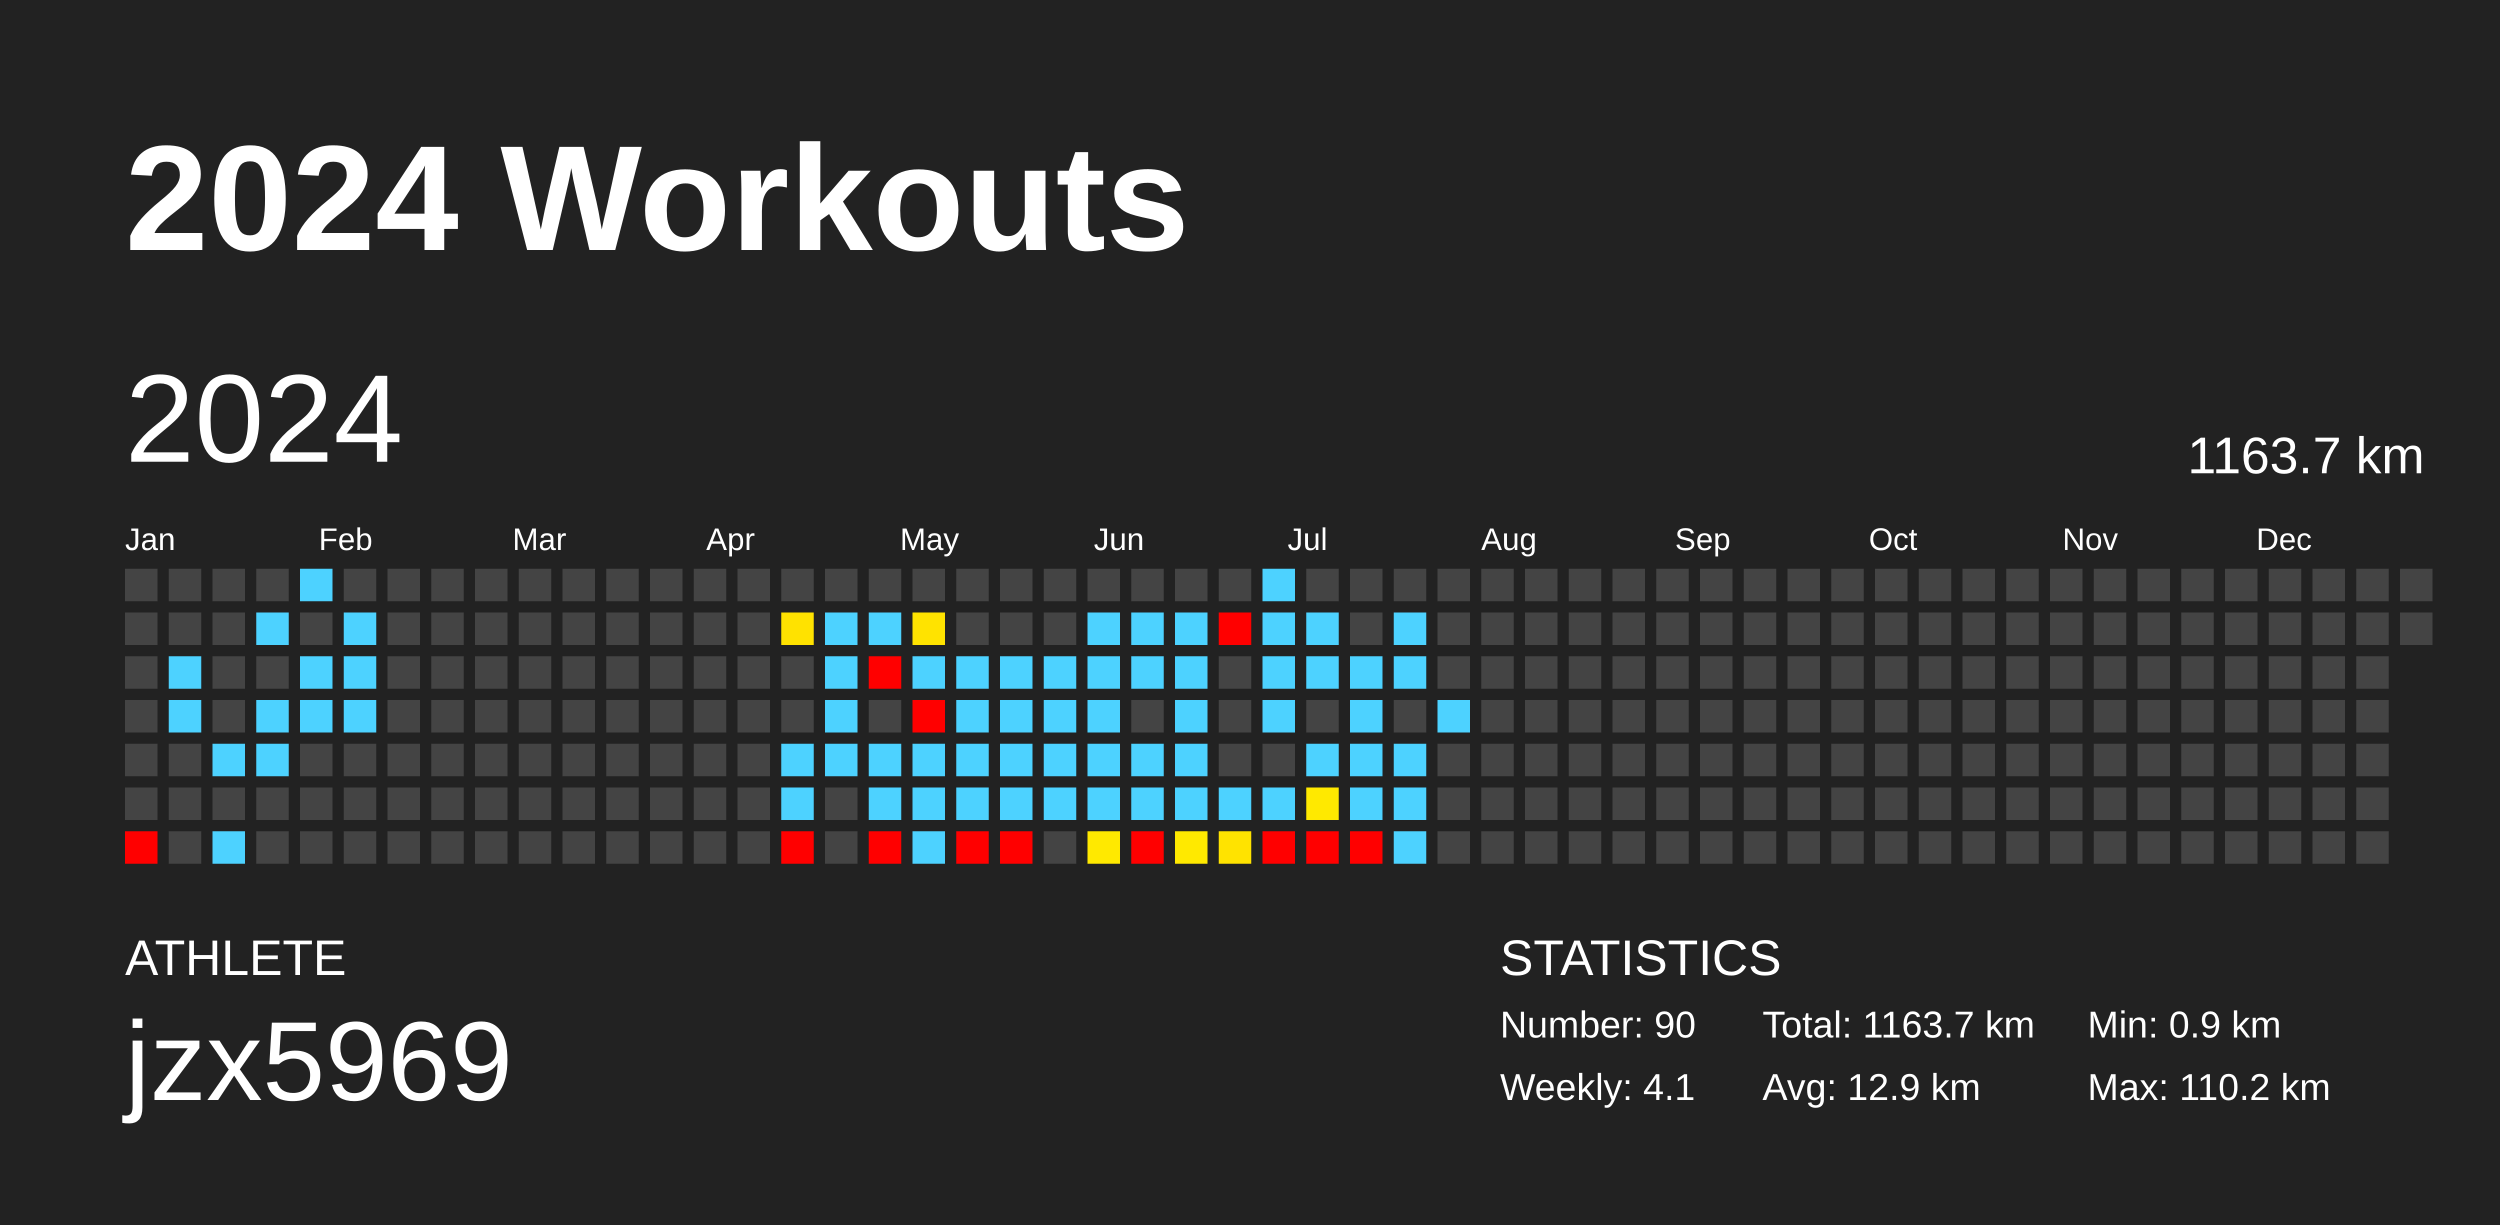
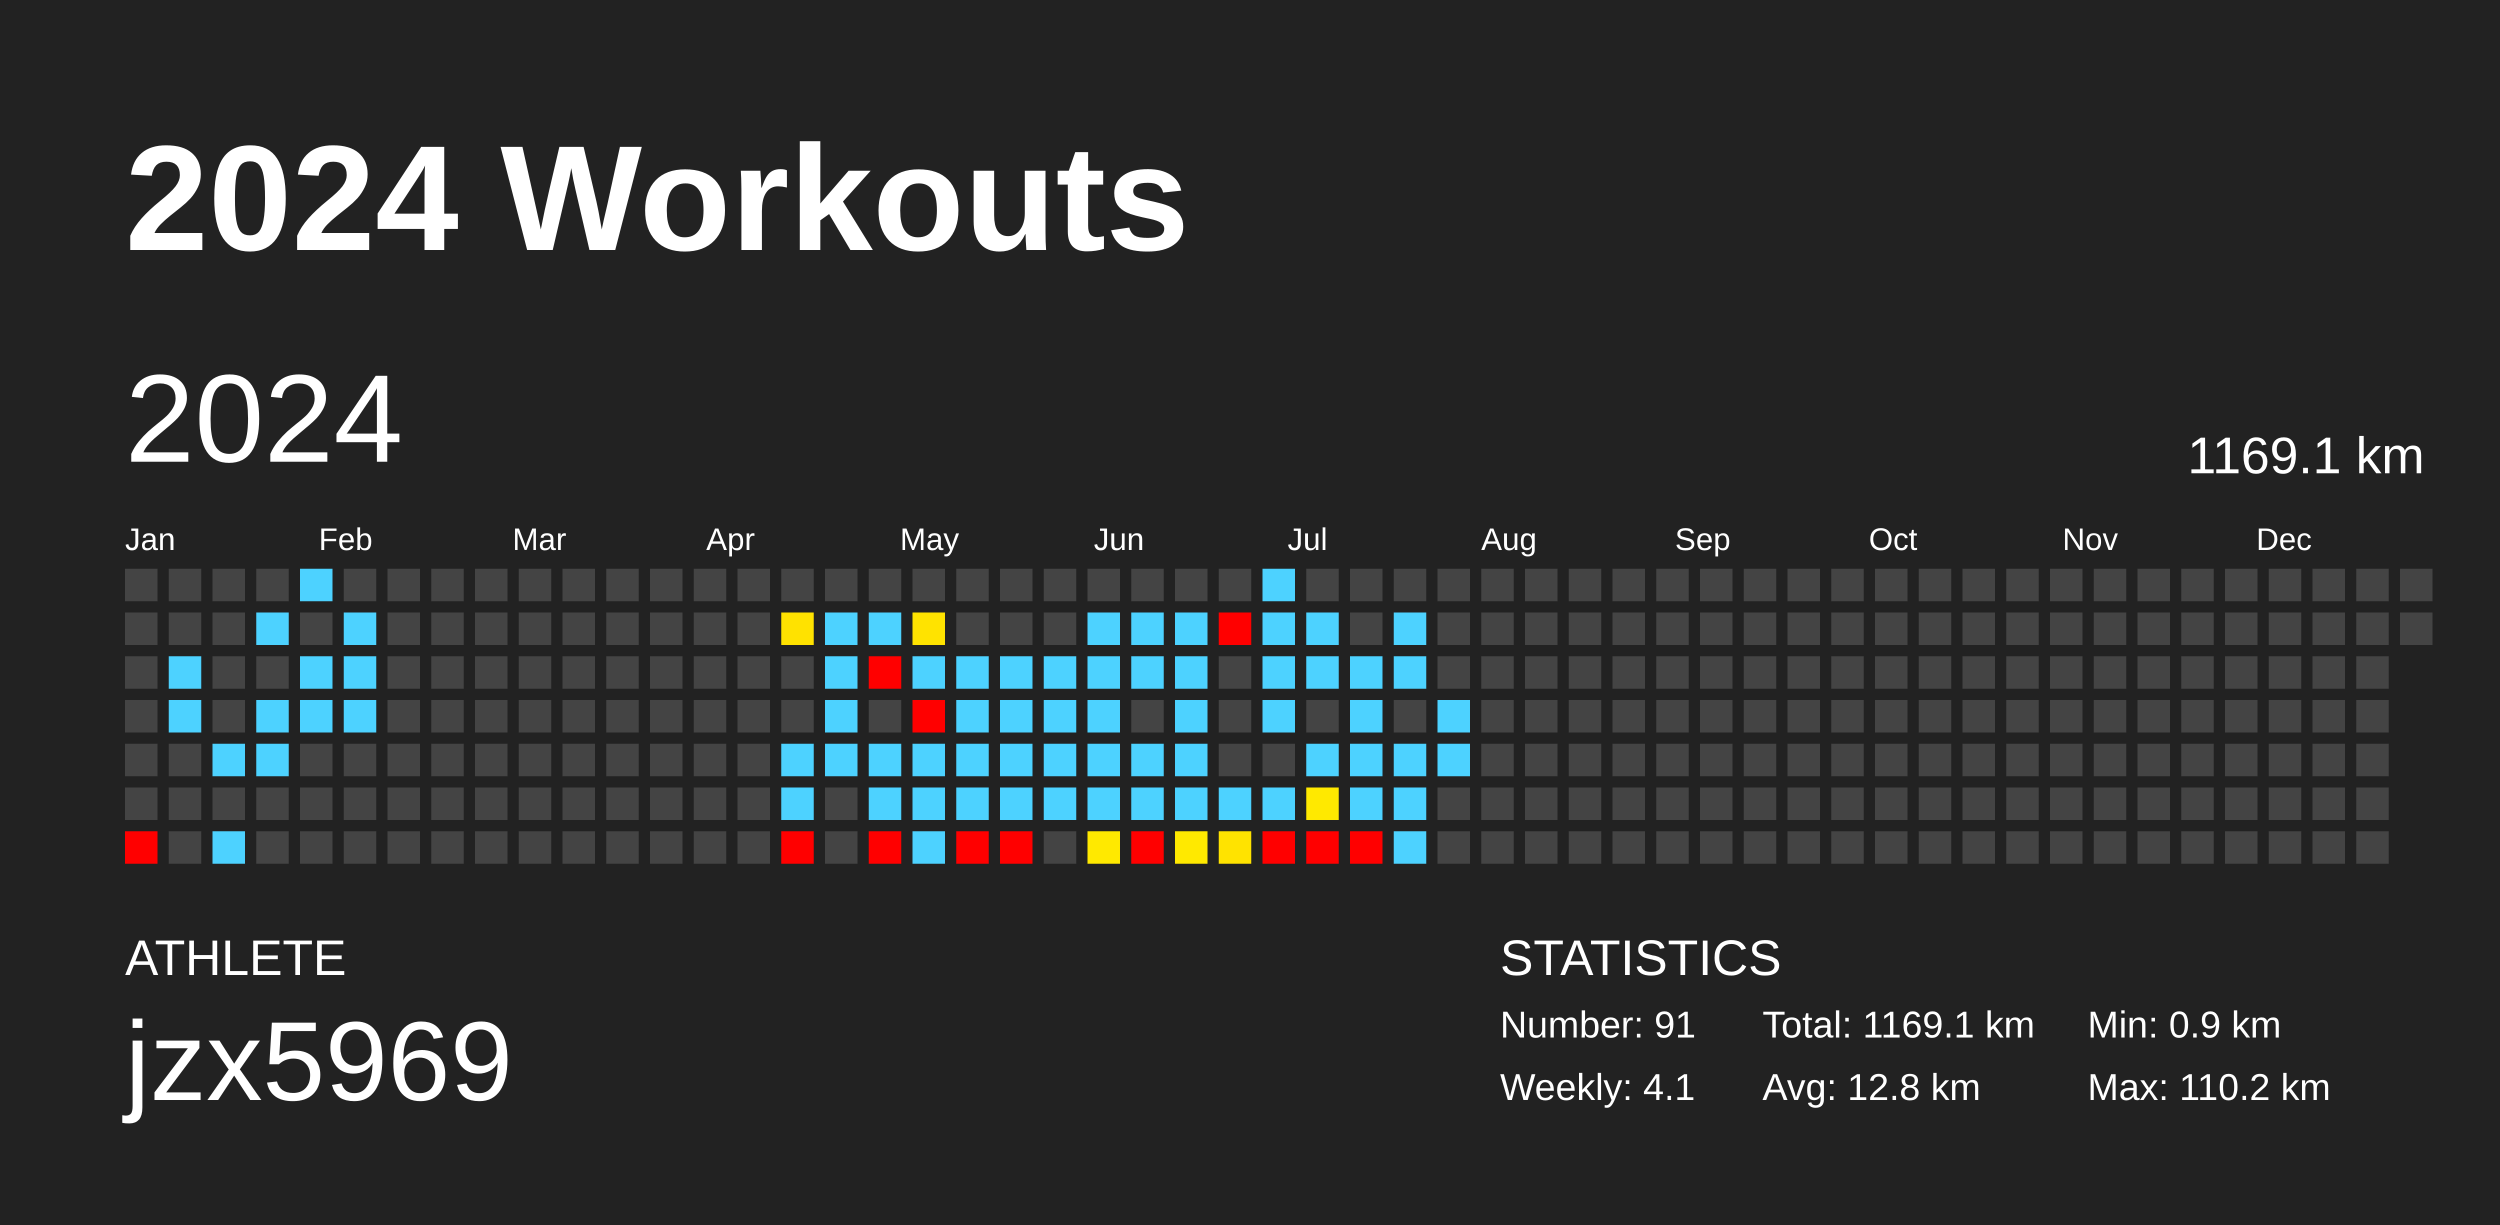
<svg xmlns="http://www.w3.org/2000/svg" baseProfile="full" height="98mm" version="1.1" viewBox="0,0,200,98" width="200mm">
  <defs />
  <rect fill="#222222" height="98" width="200" x="0" y="0" />
  <text fill="#FFFFFF" style="font-size:12px; font-family:Arial; font-weight:bold;" x="10" y="20">2024 Workouts</text>
  <text fill="#FFFFFF" style="font-size:4px; font-family:Arial" x="10" y="78">ATHLETE</text>
  <text fill="#FFFFFF" style="font-size:9px; font-family:Arial" x="10" y="88">jzx5969</text>
  <text fill="#FFFFFF" style="font-size:4px; font-family:Arial" x="120" y="78">STATISTICS</text>
-   <text fill="#FFFFFF" style="font-size:3px; font-family:Arial" x="120" y="83">Number: 90</text>
+   <text fill="#FFFFFF" style="font-size:3px; font-family:Arial" x="120" y="83">Number: 91</text>
  <text fill="#FFFFFF" style="font-size:3px; font-family:Arial" x="120" y="88">Weekly: 4.1</text>
-   <text fill="#FFFFFF" style="font-size:3px; font-family:Arial" x="141" y="83">Total: 1163.7 km</text>
-   <text fill="#FFFFFF" style="font-size:3px; font-family:Arial" x="141" y="88">Avg: 12.9 km</text>
+   <text fill="#FFFFFF" style="font-size:3px; font-family:Arial" x="141" y="83">Total: 1169.1 km</text>
+   <text fill="#FFFFFF" style="font-size:3px; font-family:Arial" x="141" y="88">Avg: 12.8 km</text>
  <text fill="#FFFFFF" style="font-size:3px; font-family:Arial" x="167" y="83">Min: 0.9 km</text>
  <text fill="#FFFFFF" style="font-size:3px; font-family:Arial" x="167" y="88">Max: 110.2 km</text>
  <text dominant-baseline="hanging" fill="#FFFFFF" style="font-size:10.0px; font-family:Arial;" x="10" y="30">2024</text>
-   <text dominant-baseline="hanging" fill="#FFFFFF" style="font-size:4.125px; font-family:Arial;" x="175" y="35">1163.7 km</text>
+   <text dominant-baseline="hanging" fill="#FFFFFF" style="font-size:4.125px; font-family:Arial;" x="175" y="35">1169.1 km</text>
  <text fill="#FFFFFF" style="font-size:2.5px; font-family:Arial" x="10.0" y="44">Jan</text>
  <text fill="#FFFFFF" style="font-size:2.5px; font-family:Arial" x="25.5" y="44">Feb</text>
  <text fill="#FFFFFF" style="font-size:2.5px; font-family:Arial" x="41.0" y="44">Mar</text>
  <text fill="#FFFFFF" style="font-size:2.5px; font-family:Arial" x="56.5" y="44">Apr</text>
  <text fill="#FFFFFF" style="font-size:2.5px; font-family:Arial" x="72.0" y="44">May</text>
  <text fill="#FFFFFF" style="font-size:2.5px; font-family:Arial" x="87.5" y="44">Jun</text>
  <text fill="#FFFFFF" style="font-size:2.5px; font-family:Arial" x="103.0" y="44">Jul</text>
  <text fill="#FFFFFF" style="font-size:2.5px; font-family:Arial" x="118.5" y="44">Aug</text>
  <text fill="#FFFFFF" style="font-size:2.5px; font-family:Arial" x="134.0" y="44">Sep</text>
  <text fill="#FFFFFF" style="font-size:2.5px; font-family:Arial" x="149.5" y="44">Oct</text>
  <text fill="#FFFFFF" style="font-size:2.5px; font-family:Arial" x="165.0" y="44">Nov</text>
  <text fill="#FFFFFF" style="font-size:2.5px; font-family:Arial" x="180.5" y="44">Dec</text>
  <rect fill="#444444" height="2.6" width="2.6" x="10.0" y="45.5" />
  <rect fill="#444444" height="2.6" width="2.6" x="10.0" y="49.0" />
  <rect fill="#444444" height="2.6" width="2.6" x="10.0" y="52.5" />
  <rect fill="#444444" height="2.6" width="2.6" x="10.0" y="56.0" />
  <rect fill="#444444" height="2.6" width="2.6" x="10.0" y="59.5" />
  <rect fill="#444444" height="2.6" width="2.6" x="10.0" y="63.0" />
  <rect fill="red" height="2.6" width="2.6" x="10.0" y="66.5" />
  <rect fill="#444444" height="2.6" width="2.6" x="13.5" y="45.5" />
  <rect fill="#444444" height="2.6" width="2.6" x="13.5" y="49.0" />
  <rect fill="#4dd2ff" height="2.6" width="2.6" x="13.5" y="52.5" />
  <rect fill="#4dd2ff" height="2.6" width="2.6" x="13.5" y="56.0" />
  <rect fill="#444444" height="2.6" width="2.6" x="13.5" y="59.5" />
  <rect fill="#444444" height="2.6" width="2.6" x="13.5" y="63.0" />
  <rect fill="#444444" height="2.6" width="2.6" x="13.5" y="66.5" />
  <rect fill="#444444" height="2.6" width="2.6" x="17.0" y="45.5" />
  <rect fill="#444444" height="2.6" width="2.6" x="17.0" y="49.0" />
  <rect fill="#444444" height="2.6" width="2.6" x="17.0" y="52.5" />
  <rect fill="#444444" height="2.6" width="2.6" x="17.0" y="56.0" />
  <rect fill="#4dd2ff" height="2.6" width="2.6" x="17.0" y="59.5" />
  <rect fill="#444444" height="2.6" width="2.6" x="17.0" y="63.0" />
  <rect fill="#4dd2ff" height="2.6" width="2.6" x="17.0" y="66.5" />
  <rect fill="#444444" height="2.6" width="2.6" x="20.5" y="45.5" />
  <rect fill="#4dd2ff" height="2.6" width="2.6" x="20.5" y="49.0" />
  <rect fill="#444444" height="2.6" width="2.6" x="20.5" y="52.5" />
  <rect fill="#4dd2ff" height="2.6" width="2.6" x="20.5" y="56.0" />
  <rect fill="#4dd2ff" height="2.6" width="2.6" x="20.5" y="59.5" />
  <rect fill="#444444" height="2.6" width="2.6" x="20.5" y="63.0" />
  <rect fill="#444444" height="2.6" width="2.6" x="20.5" y="66.5" />
  <rect fill="#4dd2ff" height="2.6" width="2.6" x="24.0" y="45.5" />
  <rect fill="#444444" height="2.6" width="2.6" x="24.0" y="49.0" />
  <rect fill="#4dd2ff" height="2.6" width="2.6" x="24.0" y="52.5" />
  <rect fill="#4dd2ff" height="2.6" width="2.6" x="24.0" y="56.0" />
  <rect fill="#444444" height="2.6" width="2.6" x="24.0" y="59.5" />
  <rect fill="#444444" height="2.6" width="2.6" x="24.0" y="63.0" />
  <rect fill="#444444" height="2.6" width="2.6" x="24.0" y="66.5" />
  <rect fill="#444444" height="2.6" width="2.6" x="27.5" y="45.5" />
  <rect fill="#4dd2ff" height="2.6" width="2.6" x="27.5" y="49.0" />
  <rect fill="#4dd2ff" height="2.6" width="2.6" x="27.5" y="52.5" />
  <rect fill="#4dd2ff" height="2.6" width="2.6" x="27.5" y="56.0" />
  <rect fill="#444444" height="2.6" width="2.6" x="27.5" y="59.5" />
  <rect fill="#444444" height="2.6" width="2.6" x="27.5" y="63.0" />
  <rect fill="#444444" height="2.6" width="2.6" x="27.5" y="66.5" />
  <rect fill="#444444" height="2.6" width="2.6" x="31.0" y="45.5" />
  <rect fill="#444444" height="2.6" width="2.6" x="31.0" y="49.0" />
  <rect fill="#444444" height="2.6" width="2.6" x="31.0" y="52.5" />
  <rect fill="#444444" height="2.6" width="2.6" x="31.0" y="56.0" />
  <rect fill="#444444" height="2.6" width="2.6" x="31.0" y="59.5" />
  <rect fill="#444444" height="2.6" width="2.6" x="31.0" y="63.0" />
  <rect fill="#444444" height="2.6" width="2.6" x="31.0" y="66.5" />
  <rect fill="#444444" height="2.6" width="2.6" x="34.5" y="45.5" />
  <rect fill="#444444" height="2.6" width="2.6" x="34.5" y="49.0" />
  <rect fill="#444444" height="2.6" width="2.6" x="34.5" y="52.5" />
  <rect fill="#444444" height="2.6" width="2.6" x="34.5" y="56.0" />
  <rect fill="#444444" height="2.6" width="2.6" x="34.5" y="59.5" />
  <rect fill="#444444" height="2.6" width="2.6" x="34.5" y="63.0" />
  <rect fill="#444444" height="2.6" width="2.6" x="34.5" y="66.5" />
  <rect fill="#444444" height="2.6" width="2.6" x="38.0" y="45.5" />
  <rect fill="#444444" height="2.6" width="2.6" x="38.0" y="49.0" />
  <rect fill="#444444" height="2.6" width="2.6" x="38.0" y="52.5" />
  <rect fill="#444444" height="2.6" width="2.6" x="38.0" y="56.0" />
  <rect fill="#444444" height="2.6" width="2.6" x="38.0" y="59.5" />
  <rect fill="#444444" height="2.6" width="2.6" x="38.0" y="63.0" />
  <rect fill="#444444" height="2.6" width="2.6" x="38.0" y="66.5" />
  <rect fill="#444444" height="2.6" width="2.6" x="41.5" y="45.5" />
  <rect fill="#444444" height="2.6" width="2.6" x="41.5" y="49.0" />
  <rect fill="#444444" height="2.6" width="2.6" x="41.5" y="52.5" />
  <rect fill="#444444" height="2.6" width="2.6" x="41.5" y="56.0" />
  <rect fill="#444444" height="2.6" width="2.6" x="41.5" y="59.5" />
  <rect fill="#444444" height="2.6" width="2.6" x="41.5" y="63.0" />
  <rect fill="#444444" height="2.6" width="2.6" x="41.5" y="66.5" />
  <rect fill="#444444" height="2.6" width="2.6" x="45.0" y="45.5" />
  <rect fill="#444444" height="2.6" width="2.6" x="45.0" y="49.0" />
  <rect fill="#444444" height="2.6" width="2.6" x="45.0" y="52.5" />
  <rect fill="#444444" height="2.6" width="2.6" x="45.0" y="56.0" />
  <rect fill="#444444" height="2.6" width="2.6" x="45.0" y="59.5" />
  <rect fill="#444444" height="2.6" width="2.6" x="45.0" y="63.0" />
  <rect fill="#444444" height="2.6" width="2.6" x="45.0" y="66.5" />
  <rect fill="#444444" height="2.6" width="2.6" x="48.5" y="45.5" />
  <rect fill="#444444" height="2.6" width="2.6" x="48.5" y="49.0" />
  <rect fill="#444444" height="2.6" width="2.6" x="48.5" y="52.5" />
  <rect fill="#444444" height="2.6" width="2.6" x="48.5" y="56.0" />
  <rect fill="#444444" height="2.6" width="2.6" x="48.5" y="59.5" />
  <rect fill="#444444" height="2.6" width="2.6" x="48.5" y="63.0" />
  <rect fill="#444444" height="2.6" width="2.6" x="48.5" y="66.5" />
  <rect fill="#444444" height="2.6" width="2.6" x="52.0" y="45.5" />
  <rect fill="#444444" height="2.6" width="2.6" x="52.0" y="49.0" />
  <rect fill="#444444" height="2.6" width="2.6" x="52.0" y="52.5" />
  <rect fill="#444444" height="2.6" width="2.6" x="52.0" y="56.0" />
  <rect fill="#444444" height="2.6" width="2.6" x="52.0" y="59.5" />
  <rect fill="#444444" height="2.6" width="2.6" x="52.0" y="63.0" />
  <rect fill="#444444" height="2.6" width="2.6" x="52.0" y="66.5" />
  <rect fill="#444444" height="2.6" width="2.6" x="55.5" y="45.5" />
  <rect fill="#444444" height="2.6" width="2.6" x="55.5" y="49.0" />
  <rect fill="#444444" height="2.6" width="2.6" x="55.5" y="52.5" />
  <rect fill="#444444" height="2.6" width="2.6" x="55.5" y="56.0" />
  <rect fill="#444444" height="2.6" width="2.6" x="55.5" y="59.5" />
  <rect fill="#444444" height="2.6" width="2.6" x="55.5" y="63.0" />
  <rect fill="#444444" height="2.6" width="2.6" x="55.5" y="66.5" />
  <rect fill="#444444" height="2.6" width="2.6" x="59.0" y="45.5" />
  <rect fill="#444444" height="2.6" width="2.6" x="59.0" y="49.0" />
  <rect fill="#444444" height="2.6" width="2.6" x="59.0" y="52.5" />
  <rect fill="#444444" height="2.6" width="2.6" x="59.0" y="56.0" />
  <rect fill="#444444" height="2.6" width="2.6" x="59.0" y="59.5" />
  <rect fill="#444444" height="2.6" width="2.6" x="59.0" y="63.0" />
  <rect fill="#444444" height="2.6" width="2.6" x="59.0" y="66.5" />
  <rect fill="#444444" height="2.6" width="2.6" x="62.5" y="45.5" />
  <rect fill="#ffe200" height="2.6" width="2.6" x="62.5" y="49.0" />
  <rect fill="#444444" height="2.6" width="2.6" x="62.5" y="52.5" />
  <rect fill="#444444" height="2.6" width="2.6" x="62.5" y="56.0" />
  <rect fill="#4dd2ff" height="2.6" width="2.6" x="62.5" y="59.5" />
  <rect fill="#4dd2ff" height="2.6" width="2.6" x="62.5" y="63.0" />
  <rect fill="red" height="2.6" width="2.6" x="62.5" y="66.5" />
  <rect fill="#444444" height="2.6" width="2.6" x="66.0" y="45.5" />
  <rect fill="#4dd2ff" height="2.6" width="2.6" x="66.0" y="49.0" />
  <rect fill="#4dd2ff" height="2.6" width="2.6" x="66.0" y="52.5" />
  <rect fill="#4dd2ff" height="2.6" width="2.6" x="66.0" y="56.0" />
  <rect fill="#4dd2ff" height="2.6" width="2.6" x="66.0" y="59.5" />
  <rect fill="#444444" height="2.6" width="2.6" x="66.0" y="63.0" />
  <rect fill="#444444" height="2.6" width="2.6" x="66.0" y="66.5" />
  <rect fill="#444444" height="2.6" width="2.6" x="69.5" y="45.5" />
  <rect fill="#4dd2ff" height="2.6" width="2.6" x="69.5" y="49.0" />
  <rect fill="red" height="2.6" width="2.6" x="69.5" y="52.5" />
  <rect fill="#444444" height="2.6" width="2.6" x="69.5" y="56.0" />
  <rect fill="#4dd2ff" height="2.6" width="2.6" x="69.5" y="59.5" />
  <rect fill="#4dd2ff" height="2.6" width="2.6" x="69.5" y="63.0" />
  <rect fill="red" height="2.6" width="2.6" x="69.5" y="66.5" />
  <rect fill="#444444" height="2.6" width="2.6" x="73.0" y="45.5" />
  <rect fill="#ffe300" height="2.6" width="2.6" x="73.0" y="49.0" />
  <rect fill="#4dd2ff" height="2.6" width="2.6" x="73.0" y="52.5" />
  <rect fill="red" height="2.6" width="2.6" x="73.0" y="56.0" />
  <rect fill="#4dd2ff" height="2.6" width="2.6" x="73.0" y="59.5" />
  <rect fill="#4dd2ff" height="2.6" width="2.6" x="73.0" y="63.0" />
  <rect fill="#4dd2ff" height="2.6" width="2.6" x="73.0" y="66.5" />
  <rect fill="#444444" height="2.6" width="2.6" x="76.5" y="45.5" />
  <rect fill="#444444" height="2.6" width="2.6" x="76.5" y="49.0" />
  <rect fill="#4dd2ff" height="2.6" width="2.6" x="76.5" y="52.5" />
  <rect fill="#4dd2ff" height="2.6" width="2.6" x="76.5" y="56.0" />
  <rect fill="#4dd2ff" height="2.6" width="2.6" x="76.5" y="59.5" />
  <rect fill="#4dd2ff" height="2.6" width="2.6" x="76.5" y="63.0" />
  <rect fill="red" height="2.6" width="2.6" x="76.5" y="66.5" />
  <rect fill="#444444" height="2.6" width="2.6" x="80.0" y="45.5" />
  <rect fill="#444444" height="2.6" width="2.6" x="80.0" y="49.0" />
  <rect fill="#4dd2ff" height="2.6" width="2.6" x="80.0" y="52.5" />
  <rect fill="#4dd2ff" height="2.6" width="2.6" x="80.0" y="56.0" />
  <rect fill="#4dd2ff" height="2.6" width="2.6" x="80.0" y="59.5" />
  <rect fill="#4dd2ff" height="2.6" width="2.6" x="80.0" y="63.0" />
  <rect fill="red" height="2.6" width="2.6" x="80.0" y="66.5" />
  <rect fill="#444444" height="2.6" width="2.6" x="83.5" y="45.5" />
  <rect fill="#444444" height="2.6" width="2.6" x="83.5" y="49.0" />
  <rect fill="#4dd2ff" height="2.6" width="2.6" x="83.5" y="52.5" />
  <rect fill="#4dd2ff" height="2.6" width="2.6" x="83.5" y="56.0" />
  <rect fill="#4dd2ff" height="2.6" width="2.6" x="83.5" y="59.5" />
  <rect fill="#4dd2ff" height="2.6" width="2.6" x="83.5" y="63.0" />
  <rect fill="#444444" height="2.6" width="2.6" x="83.5" y="66.5" />
  <rect fill="#444444" height="2.6" width="2.6" x="87.0" y="45.5" />
  <rect fill="#4dd2ff" height="2.6" width="2.6" x="87.0" y="49.0" />
  <rect fill="#4dd2ff" height="2.6" width="2.6" x="87.0" y="52.5" />
  <rect fill="#4dd2ff" height="2.6" width="2.6" x="87.0" y="56.0" />
  <rect fill="#4dd2ff" height="2.6" width="2.6" x="87.0" y="59.5" />
  <rect fill="#4dd2ff" height="2.6" width="2.6" x="87.0" y="63.0" />
  <rect fill="#ffe900" height="2.6" width="2.6" x="87.0" y="66.5" />
  <rect fill="#444444" height="2.6" width="2.6" x="90.5" y="45.5" />
  <rect fill="#4dd2ff" height="2.6" width="2.6" x="90.5" y="49.0" />
  <rect fill="#4dd2ff" height="2.6" width="2.6" x="90.5" y="52.5" />
  <rect fill="#444444" height="2.6" width="2.6" x="90.5" y="56.0" />
  <rect fill="#4dd2ff" height="2.6" width="2.6" x="90.5" y="59.5" />
  <rect fill="#4dd2ff" height="2.6" width="2.6" x="90.5" y="63.0" />
  <rect fill="red" height="2.6" width="2.6" x="90.5" y="66.5" />
  <rect fill="#444444" height="2.6" width="2.6" x="94.0" y="45.5" />
  <rect fill="#4dd2ff" height="2.6" width="2.6" x="94.0" y="49.0" />
  <rect fill="#4dd2ff" height="2.6" width="2.6" x="94.0" y="52.5" />
  <rect fill="#4dd2ff" height="2.6" width="2.6" x="94.0" y="56.0" />
  <rect fill="#4dd2ff" height="2.6" width="2.6" x="94.0" y="59.5" />
  <rect fill="#4dd2ff" height="2.6" width="2.6" x="94.0" y="63.0" />
  <rect fill="#ffe900" height="2.6" width="2.6" x="94.0" y="66.5" />
  <rect fill="#444444" height="2.6" width="2.6" x="97.5" y="45.5" />
  <rect fill="red" height="2.6" width="2.6" x="97.5" y="49.0" />
  <rect fill="#444444" height="2.6" width="2.6" x="97.5" y="52.5" />
  <rect fill="#444444" height="2.6" width="2.6" x="97.5" y="56.0" />
  <rect fill="#444444" height="2.6" width="2.6" x="97.5" y="59.5" />
  <rect fill="#4dd2ff" height="2.6" width="2.6" x="97.5" y="63.0" />
  <rect fill="#ffe300" height="2.6" width="2.6" x="97.5" y="66.5" />
  <rect fill="#4dd2ff" height="2.6" width="2.6" x="101.0" y="45.5" />
  <rect fill="#4dd2ff" height="2.6" width="2.6" x="101.0" y="49.0" />
  <rect fill="#4dd2ff" height="2.6" width="2.6" x="101.0" y="52.5" />
  <rect fill="#4dd2ff" height="2.6" width="2.6" x="101.0" y="56.0" />
  <rect fill="#444444" height="2.6" width="2.6" x="101.0" y="59.5" />
  <rect fill="#4dd2ff" height="2.6" width="2.6" x="101.0" y="63.0" />
  <rect fill="red" height="2.6" width="2.6" x="101.0" y="66.5" />
  <rect fill="#444444" height="2.6" width="2.6" x="104.5" y="45.5" />
  <rect fill="#4dd2ff" height="2.6" width="2.6" x="104.5" y="49.0" />
  <rect fill="#4dd2ff" height="2.6" width="2.6" x="104.5" y="52.5" />
  <rect fill="#444444" height="2.6" width="2.6" x="104.5" y="56.0" />
  <rect fill="#4dd2ff" height="2.6" width="2.6" x="104.5" y="59.5" />
  <rect fill="#ffe900" height="2.6" width="2.6" x="104.5" y="63.0" />
  <rect fill="red" height="2.6" width="2.6" x="104.5" y="66.5" />
  <rect fill="#444444" height="2.6" width="2.6" x="108.0" y="45.5" />
  <rect fill="#444444" height="2.6" width="2.6" x="108.0" y="49.0" />
  <rect fill="#4dd2ff" height="2.6" width="2.6" x="108.0" y="52.5" />
  <rect fill="#4dd2ff" height="2.6" width="2.6" x="108.0" y="56.0" />
  <rect fill="#4dd2ff" height="2.6" width="2.6" x="108.0" y="59.5" />
  <rect fill="#4dd2ff" height="2.6" width="2.6" x="108.0" y="63.0" />
  <rect fill="red" height="2.6" width="2.6" x="108.0" y="66.5" />
  <rect fill="#444444" height="2.6" width="2.6" x="111.5" y="45.5" />
  <rect fill="#4dd2ff" height="2.6" width="2.6" x="111.5" y="49.0" />
  <rect fill="#4dd2ff" height="2.6" width="2.6" x="111.5" y="52.5" />
  <rect fill="#444444" height="2.6" width="2.6" x="111.5" y="56.0" />
  <rect fill="#4dd2ff" height="2.6" width="2.6" x="111.5" y="59.5" />
  <rect fill="#4dd2ff" height="2.6" width="2.6" x="111.5" y="63.0" />
  <rect fill="#4dd2ff" height="2.6" width="2.6" x="111.5" y="66.5" />
  <rect fill="#444444" height="2.6" width="2.6" x="115.0" y="45.5" />
  <rect fill="#444444" height="2.6" width="2.6" x="115.0" y="49.0" />
  <rect fill="#444444" height="2.6" width="2.6" x="115.0" y="52.5" />
  <rect fill="#4dd2ff" height="2.6" width="2.6" x="115.0" y="56.0" />
-   <rect fill="#444444" height="2.6" width="2.6" x="115.0" y="59.5" />
+   <rect fill="#4dd2ff" height="2.6" width="2.6" x="115.0" y="59.5" />
  <rect fill="#444444" height="2.6" width="2.6" x="115.0" y="63.0" />
  <rect fill="#444444" height="2.6" width="2.6" x="115.0" y="66.5" />
  <rect fill="#444444" height="2.6" width="2.6" x="118.5" y="45.5" />
  <rect fill="#444444" height="2.6" width="2.6" x="118.5" y="49.0" />
  <rect fill="#444444" height="2.6" width="2.6" x="118.5" y="52.5" />
  <rect fill="#444444" height="2.6" width="2.6" x="118.5" y="56.0" />
  <rect fill="#444444" height="2.6" width="2.6" x="118.5" y="59.5" />
  <rect fill="#444444" height="2.6" width="2.6" x="118.5" y="63.0" />
  <rect fill="#444444" height="2.6" width="2.6" x="118.5" y="66.5" />
  <rect fill="#444444" height="2.6" width="2.6" x="122.0" y="45.5" />
  <rect fill="#444444" height="2.6" width="2.6" x="122.0" y="49.0" />
  <rect fill="#444444" height="2.6" width="2.6" x="122.0" y="52.5" />
  <rect fill="#444444" height="2.6" width="2.6" x="122.0" y="56.0" />
  <rect fill="#444444" height="2.6" width="2.6" x="122.0" y="59.5" />
  <rect fill="#444444" height="2.6" width="2.6" x="122.0" y="63.0" />
  <rect fill="#444444" height="2.6" width="2.6" x="122.0" y="66.5" />
  <rect fill="#444444" height="2.6" width="2.6" x="125.5" y="45.5" />
  <rect fill="#444444" height="2.6" width="2.6" x="125.5" y="49.0" />
  <rect fill="#444444" height="2.6" width="2.6" x="125.5" y="52.5" />
  <rect fill="#444444" height="2.6" width="2.6" x="125.5" y="56.0" />
  <rect fill="#444444" height="2.6" width="2.6" x="125.5" y="59.5" />
  <rect fill="#444444" height="2.6" width="2.6" x="125.5" y="63.0" />
  <rect fill="#444444" height="2.6" width="2.6" x="125.5" y="66.5" />
  <rect fill="#444444" height="2.6" width="2.6" x="129.0" y="45.5" />
  <rect fill="#444444" height="2.6" width="2.6" x="129.0" y="49.0" />
  <rect fill="#444444" height="2.6" width="2.6" x="129.0" y="52.5" />
  <rect fill="#444444" height="2.6" width="2.6" x="129.0" y="56.0" />
  <rect fill="#444444" height="2.6" width="2.6" x="129.0" y="59.5" />
  <rect fill="#444444" height="2.6" width="2.6" x="129.0" y="63.0" />
  <rect fill="#444444" height="2.6" width="2.6" x="129.0" y="66.5" />
  <rect fill="#444444" height="2.6" width="2.6" x="132.5" y="45.5" />
  <rect fill="#444444" height="2.6" width="2.6" x="132.5" y="49.0" />
  <rect fill="#444444" height="2.6" width="2.6" x="132.5" y="52.5" />
  <rect fill="#444444" height="2.6" width="2.6" x="132.5" y="56.0" />
  <rect fill="#444444" height="2.6" width="2.6" x="132.5" y="59.5" />
  <rect fill="#444444" height="2.6" width="2.6" x="132.5" y="63.0" />
  <rect fill="#444444" height="2.6" width="2.6" x="132.5" y="66.5" />
  <rect fill="#444444" height="2.6" width="2.6" x="136.0" y="45.5" />
  <rect fill="#444444" height="2.6" width="2.6" x="136.0" y="49.0" />
  <rect fill="#444444" height="2.6" width="2.6" x="136.0" y="52.5" />
  <rect fill="#444444" height="2.6" width="2.6" x="136.0" y="56.0" />
  <rect fill="#444444" height="2.6" width="2.6" x="136.0" y="59.5" />
  <rect fill="#444444" height="2.6" width="2.6" x="136.0" y="63.0" />
  <rect fill="#444444" height="2.6" width="2.6" x="136.0" y="66.5" />
  <rect fill="#444444" height="2.6" width="2.6" x="139.5" y="45.5" />
  <rect fill="#444444" height="2.6" width="2.6" x="139.5" y="49.0" />
  <rect fill="#444444" height="2.6" width="2.6" x="139.5" y="52.5" />
  <rect fill="#444444" height="2.6" width="2.6" x="139.5" y="56.0" />
  <rect fill="#444444" height="2.6" width="2.6" x="139.5" y="59.5" />
  <rect fill="#444444" height="2.6" width="2.6" x="139.5" y="63.0" />
  <rect fill="#444444" height="2.6" width="2.6" x="139.5" y="66.5" />
  <rect fill="#444444" height="2.6" width="2.6" x="143.0" y="45.5" />
  <rect fill="#444444" height="2.6" width="2.6" x="143.0" y="49.0" />
  <rect fill="#444444" height="2.6" width="2.6" x="143.0" y="52.5" />
  <rect fill="#444444" height="2.6" width="2.6" x="143.0" y="56.0" />
  <rect fill="#444444" height="2.6" width="2.6" x="143.0" y="59.5" />
  <rect fill="#444444" height="2.6" width="2.6" x="143.0" y="63.0" />
  <rect fill="#444444" height="2.6" width="2.6" x="143.0" y="66.5" />
  <rect fill="#444444" height="2.6" width="2.6" x="146.5" y="45.5" />
  <rect fill="#444444" height="2.6" width="2.6" x="146.5" y="49.0" />
  <rect fill="#444444" height="2.6" width="2.6" x="146.5" y="52.5" />
  <rect fill="#444444" height="2.6" width="2.6" x="146.5" y="56.0" />
  <rect fill="#444444" height="2.6" width="2.6" x="146.5" y="59.5" />
  <rect fill="#444444" height="2.6" width="2.6" x="146.5" y="63.0" />
  <rect fill="#444444" height="2.6" width="2.6" x="146.5" y="66.5" />
  <rect fill="#444444" height="2.6" width="2.6" x="150.0" y="45.5" />
  <rect fill="#444444" height="2.6" width="2.6" x="150.0" y="49.0" />
  <rect fill="#444444" height="2.6" width="2.6" x="150.0" y="52.5" />
  <rect fill="#444444" height="2.6" width="2.6" x="150.0" y="56.0" />
  <rect fill="#444444" height="2.6" width="2.6" x="150.0" y="59.5" />
  <rect fill="#444444" height="2.6" width="2.6" x="150.0" y="63.0" />
  <rect fill="#444444" height="2.6" width="2.6" x="150.0" y="66.5" />
  <rect fill="#444444" height="2.6" width="2.6" x="153.5" y="45.5" />
  <rect fill="#444444" height="2.6" width="2.6" x="153.5" y="49.0" />
  <rect fill="#444444" height="2.6" width="2.6" x="153.5" y="52.5" />
  <rect fill="#444444" height="2.6" width="2.6" x="153.5" y="56.0" />
  <rect fill="#444444" height="2.6" width="2.6" x="153.5" y="59.5" />
  <rect fill="#444444" height="2.6" width="2.6" x="153.5" y="63.0" />
  <rect fill="#444444" height="2.6" width="2.6" x="153.5" y="66.5" />
  <rect fill="#444444" height="2.6" width="2.6" x="157.0" y="45.5" />
  <rect fill="#444444" height="2.6" width="2.6" x="157.0" y="49.0" />
  <rect fill="#444444" height="2.6" width="2.6" x="157.0" y="52.5" />
  <rect fill="#444444" height="2.6" width="2.6" x="157.0" y="56.0" />
  <rect fill="#444444" height="2.6" width="2.6" x="157.0" y="59.5" />
  <rect fill="#444444" height="2.6" width="2.6" x="157.0" y="63.0" />
  <rect fill="#444444" height="2.6" width="2.6" x="157.0" y="66.5" />
  <rect fill="#444444" height="2.6" width="2.6" x="160.5" y="45.5" />
  <rect fill="#444444" height="2.6" width="2.6" x="160.5" y="49.0" />
  <rect fill="#444444" height="2.6" width="2.6" x="160.5" y="52.5" />
  <rect fill="#444444" height="2.6" width="2.6" x="160.5" y="56.0" />
  <rect fill="#444444" height="2.6" width="2.6" x="160.5" y="59.5" />
  <rect fill="#444444" height="2.6" width="2.6" x="160.5" y="63.0" />
  <rect fill="#444444" height="2.6" width="2.6" x="160.5" y="66.5" />
  <rect fill="#444444" height="2.6" width="2.6" x="164.0" y="45.5" />
  <rect fill="#444444" height="2.6" width="2.6" x="164.0" y="49.0" />
  <rect fill="#444444" height="2.6" width="2.6" x="164.0" y="52.5" />
  <rect fill="#444444" height="2.6" width="2.6" x="164.0" y="56.0" />
  <rect fill="#444444" height="2.6" width="2.6" x="164.0" y="59.5" />
  <rect fill="#444444" height="2.6" width="2.6" x="164.0" y="63.0" />
  <rect fill="#444444" height="2.6" width="2.6" x="164.0" y="66.5" />
  <rect fill="#444444" height="2.6" width="2.6" x="167.5" y="45.5" />
  <rect fill="#444444" height="2.6" width="2.6" x="167.5" y="49.0" />
  <rect fill="#444444" height="2.6" width="2.6" x="167.5" y="52.5" />
  <rect fill="#444444" height="2.6" width="2.6" x="167.5" y="56.0" />
  <rect fill="#444444" height="2.6" width="2.6" x="167.5" y="59.5" />
  <rect fill="#444444" height="2.6" width="2.6" x="167.5" y="63.0" />
  <rect fill="#444444" height="2.6" width="2.6" x="167.5" y="66.5" />
  <rect fill="#444444" height="2.6" width="2.6" x="171.0" y="45.5" />
  <rect fill="#444444" height="2.6" width="2.6" x="171.0" y="49.0" />
  <rect fill="#444444" height="2.6" width="2.6" x="171.0" y="52.5" />
  <rect fill="#444444" height="2.6" width="2.6" x="171.0" y="56.0" />
  <rect fill="#444444" height="2.6" width="2.6" x="171.0" y="59.5" />
  <rect fill="#444444" height="2.6" width="2.6" x="171.0" y="63.0" />
  <rect fill="#444444" height="2.6" width="2.6" x="171.0" y="66.5" />
  <rect fill="#444444" height="2.6" width="2.6" x="174.5" y="45.5" />
  <rect fill="#444444" height="2.6" width="2.6" x="174.5" y="49.0" />
  <rect fill="#444444" height="2.6" width="2.6" x="174.5" y="52.5" />
  <rect fill="#444444" height="2.6" width="2.6" x="174.5" y="56.0" />
  <rect fill="#444444" height="2.6" width="2.6" x="174.5" y="59.5" />
  <rect fill="#444444" height="2.6" width="2.6" x="174.5" y="63.0" />
  <rect fill="#444444" height="2.6" width="2.6" x="174.5" y="66.5" />
  <rect fill="#444444" height="2.6" width="2.6" x="178.0" y="45.5" />
  <rect fill="#444444" height="2.6" width="2.6" x="178.0" y="49.0" />
  <rect fill="#444444" height="2.6" width="2.6" x="178.0" y="52.5" />
  <rect fill="#444444" height="2.6" width="2.6" x="178.0" y="56.0" />
  <rect fill="#444444" height="2.6" width="2.6" x="178.0" y="59.5" />
  <rect fill="#444444" height="2.6" width="2.6" x="178.0" y="63.0" />
  <rect fill="#444444" height="2.6" width="2.6" x="178.0" y="66.5" />
  <rect fill="#444444" height="2.6" width="2.6" x="181.5" y="45.5" />
  <rect fill="#444444" height="2.6" width="2.6" x="181.5" y="49.0" />
  <rect fill="#444444" height="2.6" width="2.6" x="181.5" y="52.5" />
  <rect fill="#444444" height="2.6" width="2.6" x="181.5" y="56.0" />
  <rect fill="#444444" height="2.6" width="2.6" x="181.5" y="59.5" />
  <rect fill="#444444" height="2.6" width="2.6" x="181.5" y="63.0" />
  <rect fill="#444444" height="2.6" width="2.6" x="181.5" y="66.5" />
  <rect fill="#444444" height="2.6" width="2.6" x="185.0" y="45.5" />
  <rect fill="#444444" height="2.6" width="2.6" x="185.0" y="49.0" />
  <rect fill="#444444" height="2.6" width="2.6" x="185.0" y="52.5" />
  <rect fill="#444444" height="2.6" width="2.6" x="185.0" y="56.0" />
  <rect fill="#444444" height="2.6" width="2.6" x="185.0" y="59.5" />
  <rect fill="#444444" height="2.6" width="2.6" x="185.0" y="63.0" />
  <rect fill="#444444" height="2.6" width="2.6" x="185.0" y="66.5" />
  <rect fill="#444444" height="2.6" width="2.6" x="188.5" y="45.5" />
  <rect fill="#444444" height="2.6" width="2.6" x="188.5" y="49.0" />
  <rect fill="#444444" height="2.6" width="2.6" x="188.5" y="52.5" />
  <rect fill="#444444" height="2.6" width="2.6" x="188.5" y="56.0" />
  <rect fill="#444444" height="2.6" width="2.6" x="188.5" y="59.5" />
  <rect fill="#444444" height="2.6" width="2.6" x="188.5" y="63.0" />
  <rect fill="#444444" height="2.6" width="2.6" x="188.5" y="66.5" />
  <rect fill="#444444" height="2.6" width="2.6" x="192.0" y="45.5" />
  <rect fill="#444444" height="2.6" width="2.6" x="192.0" y="49.0" />
</svg>
